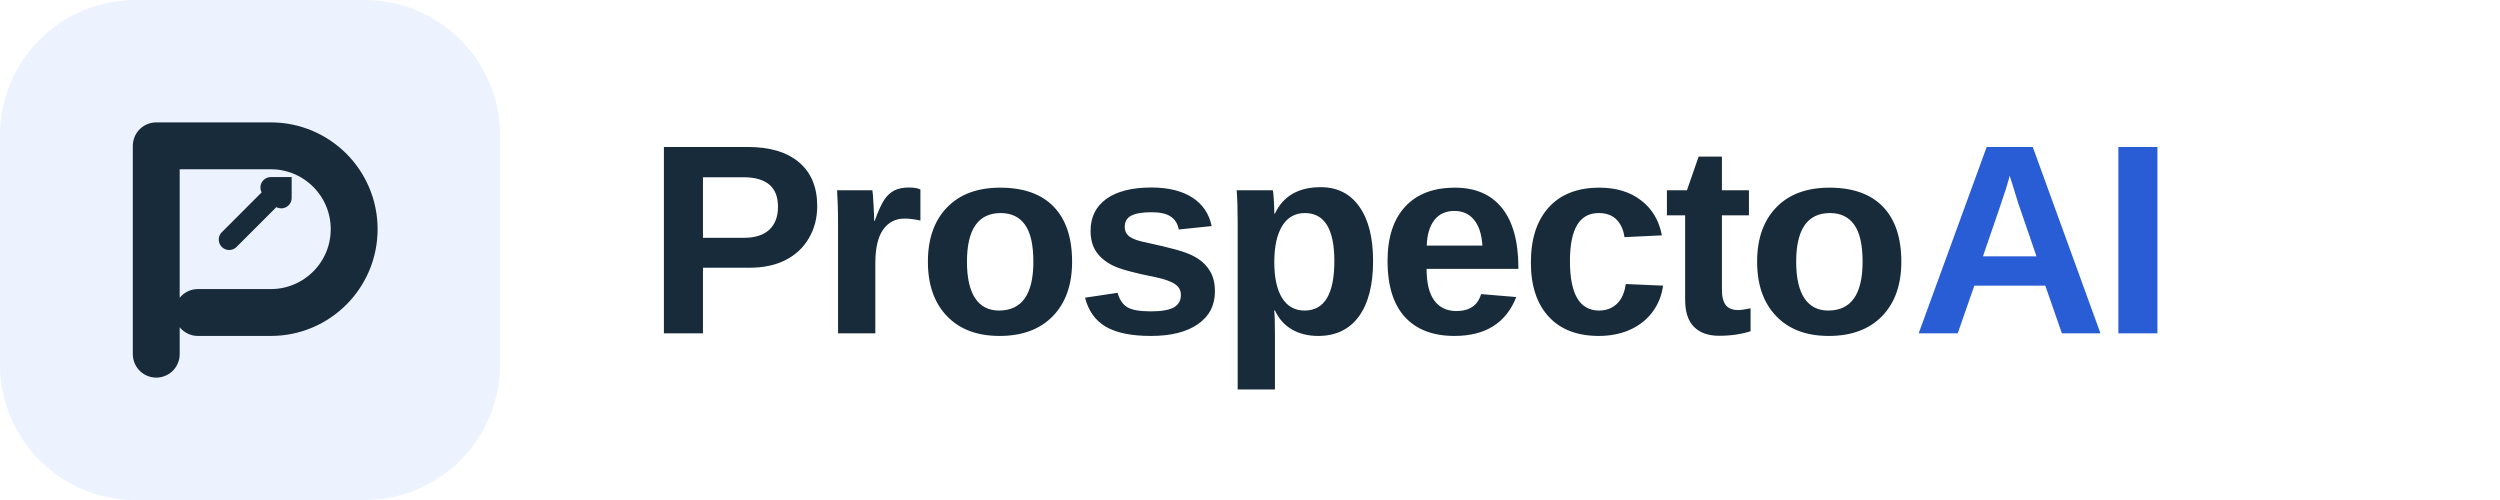
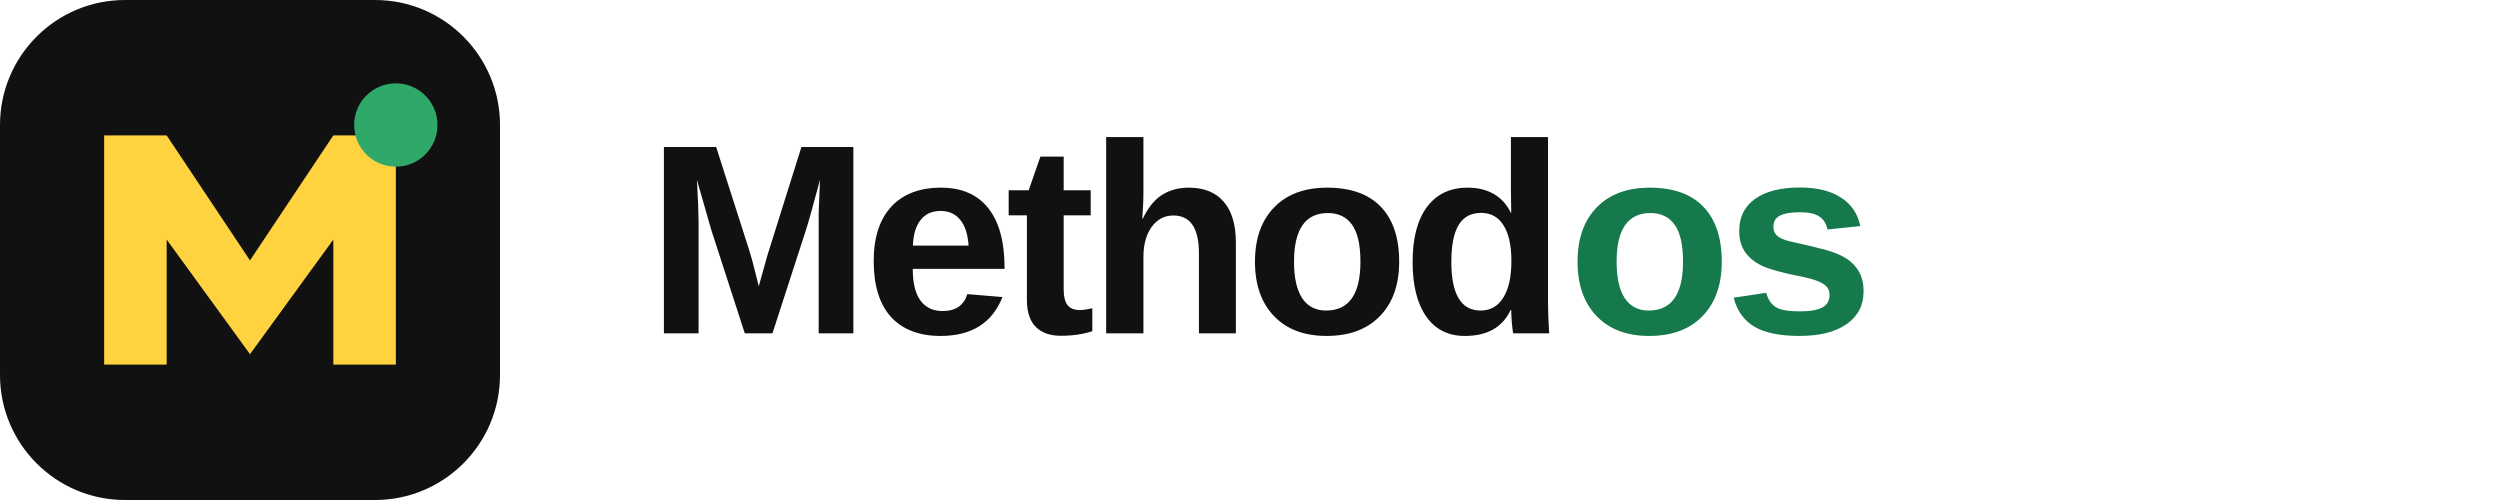
<svg xmlns="http://www.w3.org/2000/svg" width="240" height="48" viewBox="0 0 240 48">
-   <rect width="48" height="48" rx="13" fill="#edf2ff" />
-   <path d="M15 34V14h11a8 8 0 0 1 0 16h-7" fill="none" stroke="#172b3a" stroke-width="4.5" stroke-linecap="round" stroke-linejoin="round" />
-   <path d="m22 23 5-5m-1 0h1v1" fill="none" stroke="#172b3a" stroke-width="2" stroke-linecap="round" />
-   <text x="62" y="32" fill="#172b3a" font-family="Arial,sans-serif" font-size="26" font-weight="700" letter-spacing="-.7">Prospecto<tspan fill="#285dd6">AI</tspan>
+   <rect width="48" height="48" rx="12" fill="#111111" />
+   <path d="M10 35V13h6l8 12 8-12h6v22h-6V23l-8 11-8-11v12z" fill="#FFD23F" />
+   <circle cx="38" cy="12" r="4" fill="#2FA96A" />
+   <text x="62" y="32" fill="#111111" font-family="Arial,sans-serif" font-size="26" font-weight="700" letter-spacing="-.8">Method<tspan fill="#16794B">os</tspan>
  </text>
</svg>
